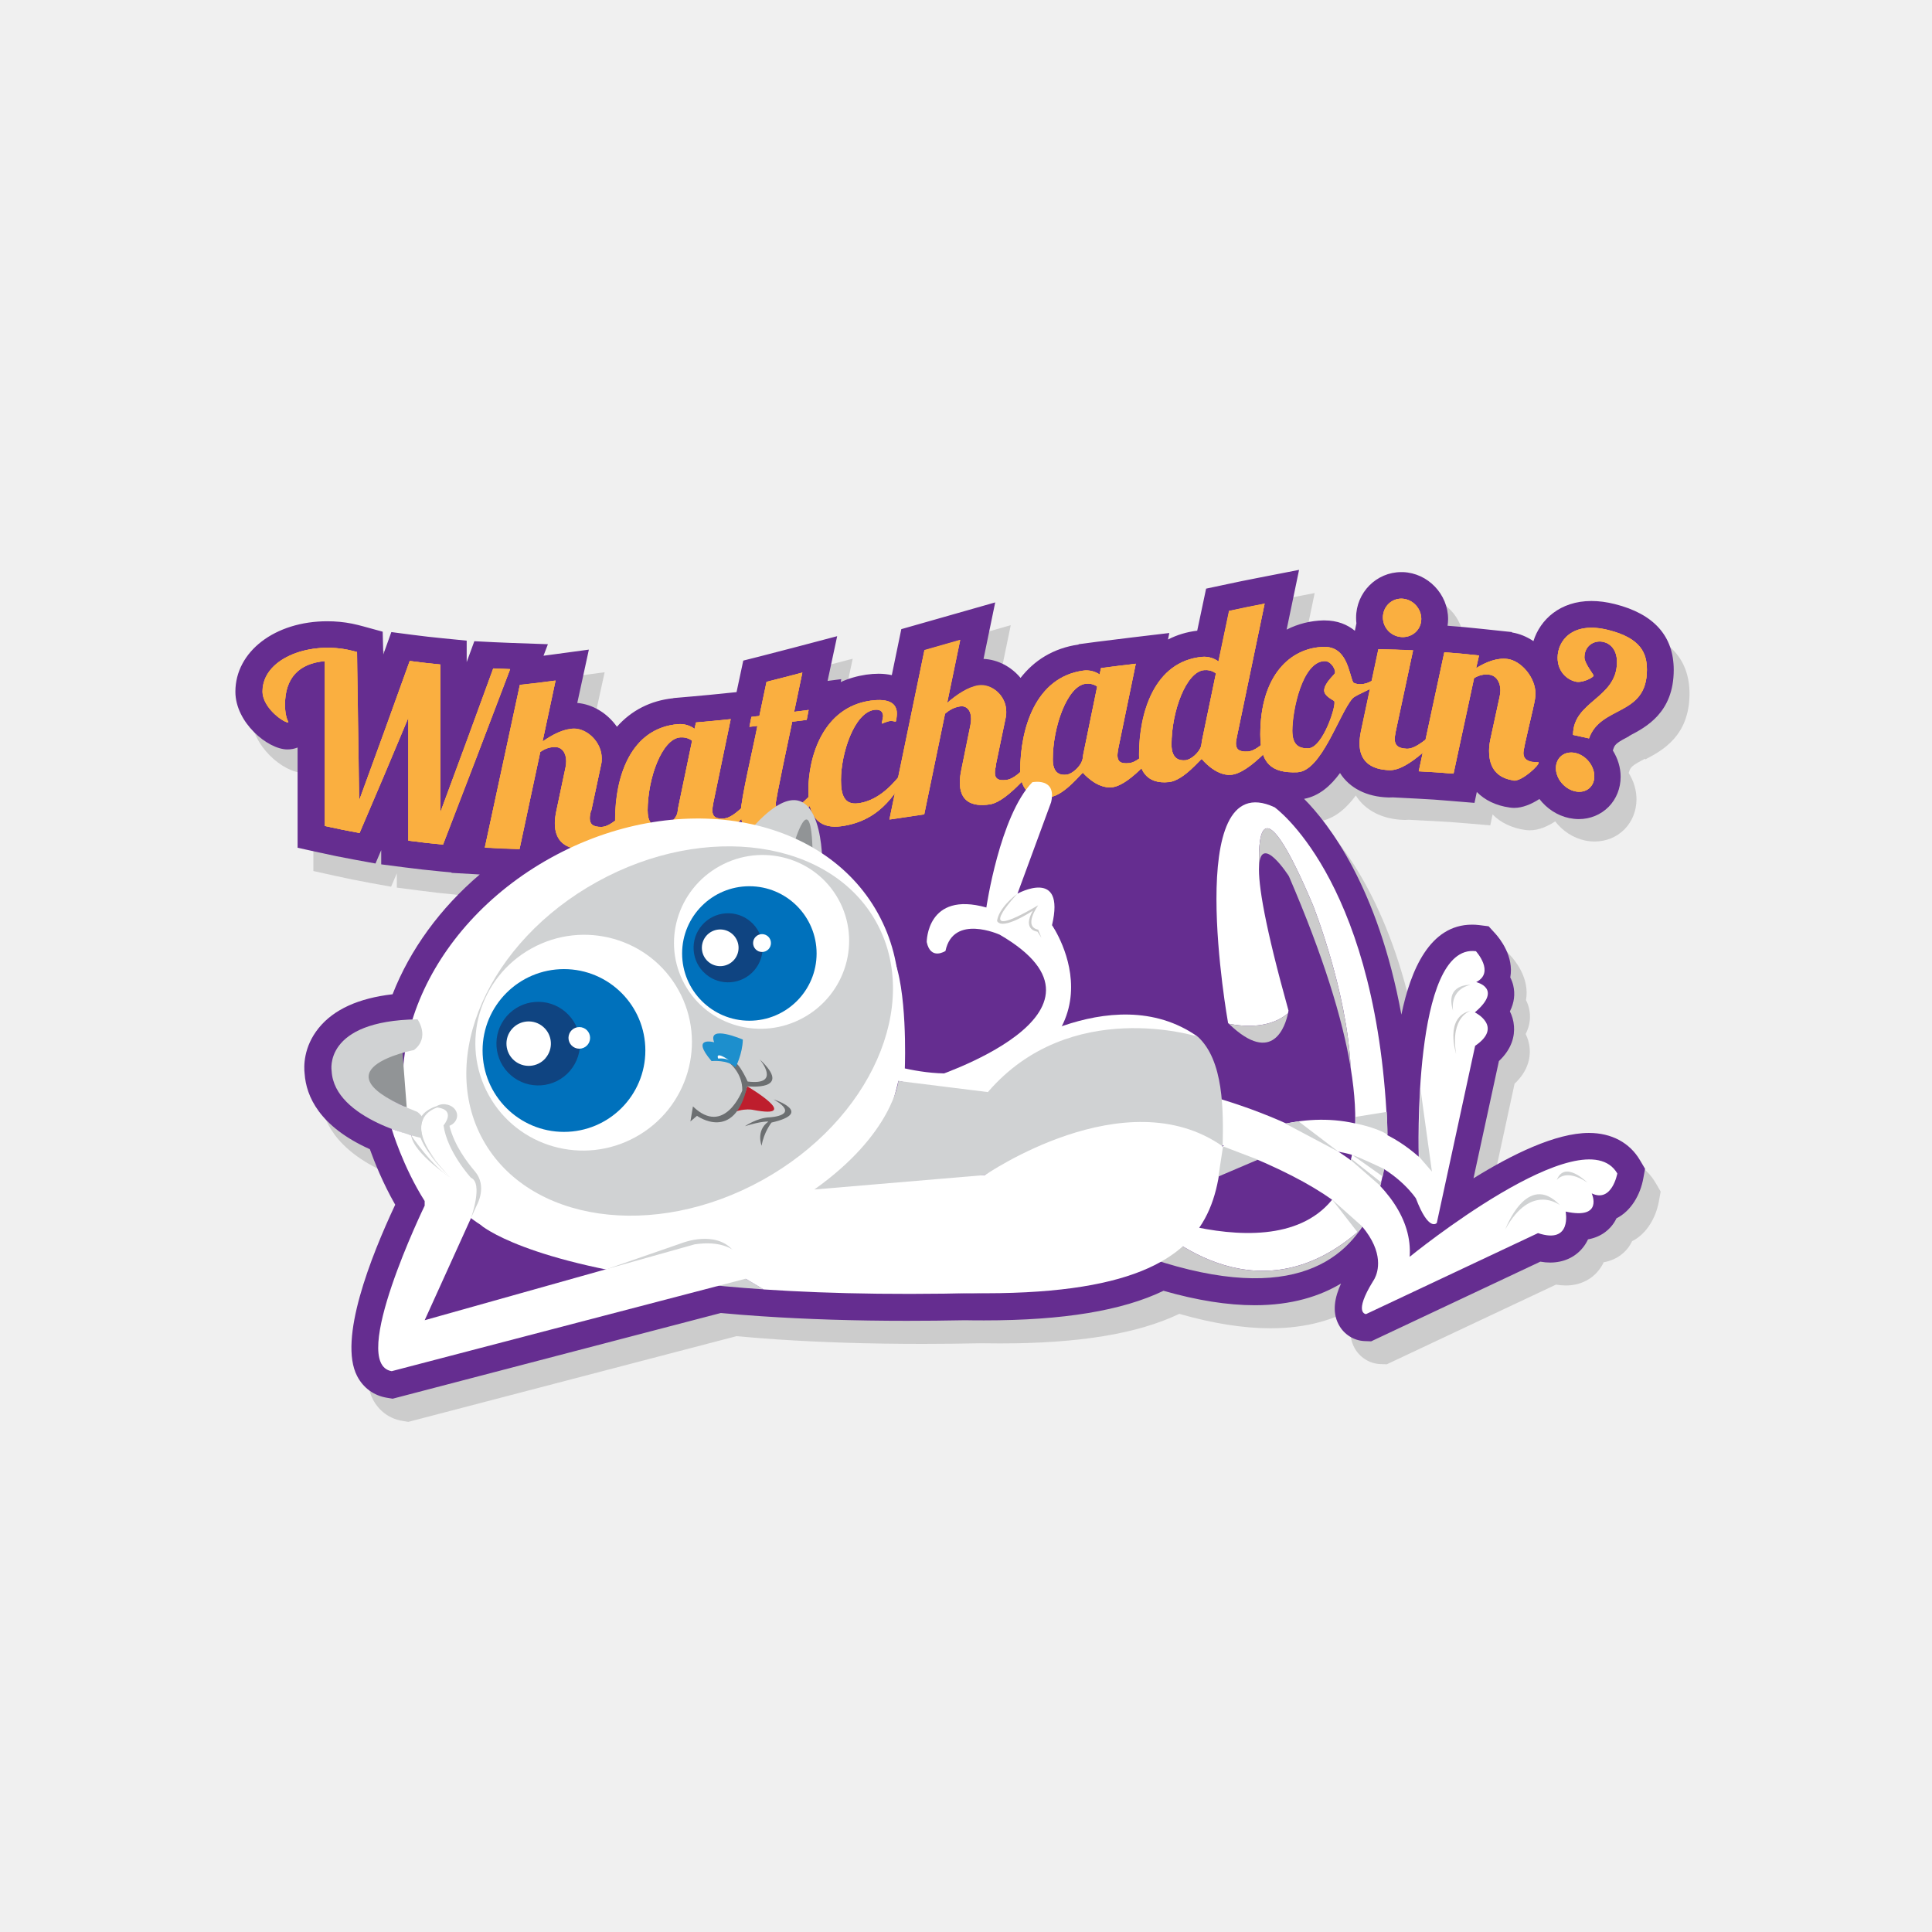
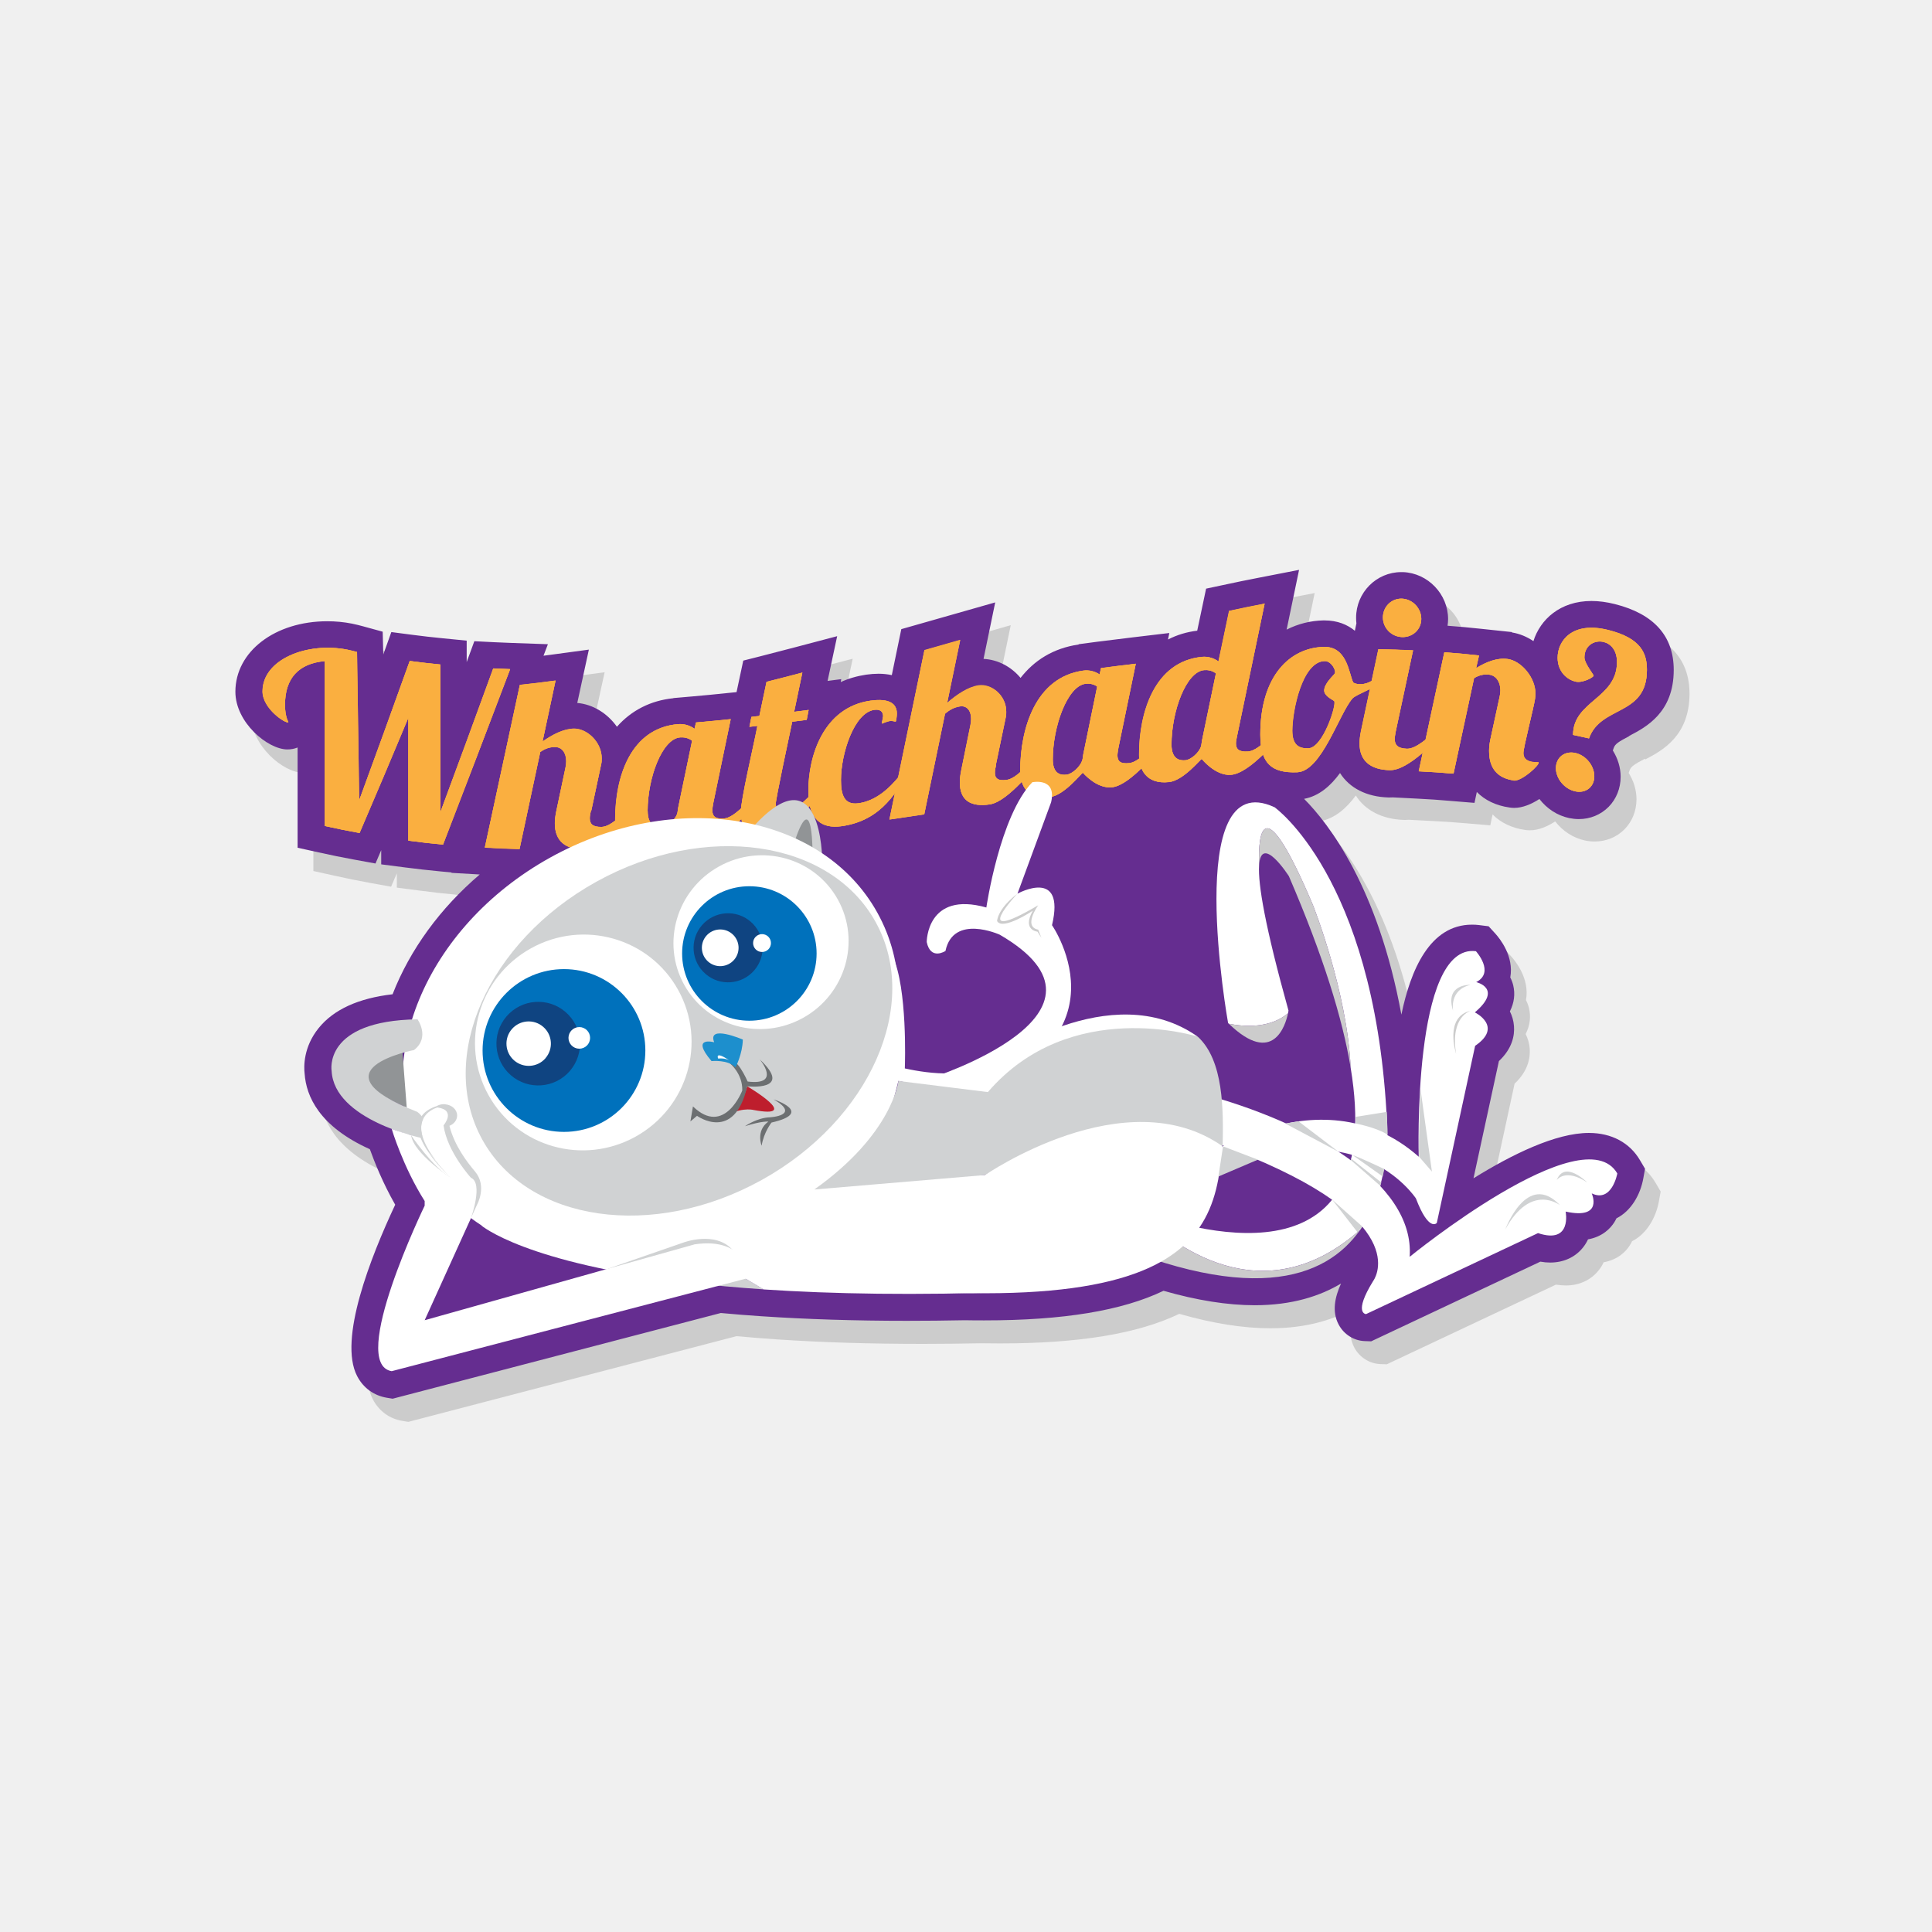
<svg xmlns="http://www.w3.org/2000/svg" width="250" height="250" viewBox="0 0 250 250">
  <path opacity=".15" d="M212.904 98.267c2.138-1.12 5.718-2.995 5.718-8.514 0-4.382-2.563-7.25-7.62-8.52-1.053-.266-2.07-.4-3.025-.4-4.066 0-6.635 2.41-7.51 5.192-.853-.577-1.798-.98-2.78-1.122l.012-.057-3.88-.418c-1.83-.2-2.8-.284-4.47-.412.04-.285.07-.573.07-.868 0-3.23-2.62-5.958-5.84-6.08-.08-.004-.15-.005-.23-.005-3.22 0-5.85 2.646-5.85 5.896 0 .24.02.48.05.72l-.2.95c-.96-.79-2.24-1.34-3.94-1.34h-.17c-1.62.03-3.23.42-4.73 1.18l1.61-7.73-5.13 1c-1.88.36-2.81.55-4.69.95l-2.21.47-1.15 5.44c-1.36.16-2.63.54-3.78 1.13l.17-.84-4.79.57c-1.82.22-2.72.33-4.54.57l-2.41.31-.01.03c-3.32.47-5.77 2.09-7.51 4.31-1.18-1.43-2.9-2.38-4.79-2.47l1.51-7.31-12.15 3.47-1.23 5.94c-.52-.12-1.09-.18-1.72-.18-.51 0-1.04.04-1.61.12-1.2.17-2.29.5-3.28.95l.07-.39-1.77.23 1.24-5.8-5.46 1.43c-1.84.48-2.75.72-4.59 1.18l-2.1.53-.87 4.08-1.2.12c-1.78.18-2.67.27-4.45.42l-2.52.22v.02c-2.96.29-5.44 1.58-7.29 3.69-1.19-1.7-3.07-2.9-5.12-3.08l1.5-6.86-4.89.66c-.36.05-.68.09-.98.13l.58-1.46-4.83-.18c-.85-.03-1.28-.05-2.14-.09l-2.56-.13-.99 2.7V85.9l-3.13-.308c-1.59-.157-2.35-.243-3.86-.438l-2.76-.358s-1.01 2.81-1.04 2.9v-.32l-.06-2.633-2.54-.674c-.42-.12-.91-.25-1.44-.35-1.05-.21-2.12-.31-3.2-.31-6.78 0-11.9 3.92-11.9 9.12 0 3.98 4.19 7.47 6.73 7.47.46 0 .91-.09 1.32-.25v12.96l2.71.6c1.82.4 2.77.6 4.63.94l2.72.49.74-1.73v1.85l3.02.39c1.81.24 2.76.34 4.62.52l1.46.14-.01.04 3.66.21c-5.09 4.35-9 9.7-11.28 15.5-4.4.5-7.61 1.97-9.55 4.37-1.99 2.46-1.93 4.99-1.82 5.91.2 2.91 1.89 6.82 8.44 9.77.6 1.66 1.69 4.4 3.28 7.18-3.18 6.78-7.38 17.44-4.93 22.17.8 1.54 2.17 2.54 3.87 2.81l.73.12L95.3 172.9c1.78.16 3.51.3 5.27.42 5.79.39 12.13.58 18.82.58 2.44 0 4.97-.03 7.52-.08.85.01 1.68.02 2.49.02 10.22 0 17.83-1.25 23.2-3.83 4.32 1.24 8.28 1.87 11.79 1.87 4.82 0 8.45-1.18 11.17-2.82-.8 1.73-1.21 3.63-.31 5.32.67 1.26 1.97 2.08 3.36 2.13l.84.03 21.89-10.31c.44.07.87.11 1.28.11 1.71 0 3.2-.68 4.2-1.9.29-.35.52-.72.69-1.1 1.92-.35 2.92-1.46 3.37-2.17.12-.18.22-.37.31-.56 1.91-.96 3.09-3.06 3.47-5.16l.23-1.26-.644-1.11c-1.33-2.29-3.68-3.55-6.62-3.55-4.29 0-9.97 2.79-14.92 5.86l3.28-15.16c1.73-1.62 2.04-3.3 1.96-4.51-.05-.72-.25-1.36-.525-1.92.56-1.11.7-2.24.42-3.38-.09-.36-.22-.7-.38-1.01.5-2.75-1.35-5.04-1.94-5.68l-.86-.95-1.27-.16c-.29-.04-.59-.06-.88-.06-5.45 0-7.94 5.87-9.13 11.64-3.03-16.48-9.39-24.69-12.59-27.92 1.93-.36 3.43-1.68 4.65-3.34 1.2 1.91 3.41 3.08 6.26 3.16h.16c.14 0 .29-.01.44-.02l3.1.16c1.79.09 2.65.15 4.39.3l3.05.26.3-1.41c1.04 1.06 2.48 1.76 4.23 2.01.19.03.4.04.6.04 1.1 0 2.25-.48 3.27-1.15.95 1.22 2.3 2.14 3.86 2.47.42.09.84.13 1.25.13 1.48 0 2.85-.56 3.86-1.58 1-1.02 1.55-2.4 1.55-3.89 0-1.22-.38-2.39-1.01-3.4l.12-.34c.18-.5.61-.78 1.98-1.5z" />
  <path fill="#652D90" d="M210.86 95.202c2.14-1.12 5.72-2.995 5.72-8.514 0-4.382-2.564-7.25-7.62-8.52-1.055-.266-2.07-.4-3.026-.4-4.066 0-6.635 2.41-7.51 5.193-.853-.57-1.798-.97-2.78-1.12l.012-.05-3.873-.41c-1.833-.2-2.798-.28-4.47-.41.043-.28.07-.57.07-.86 0-3.23-2.618-5.96-5.837-6.08h-.224c-3.222 0-5.843 2.65-5.843 5.9 0 .25.01.49.04.73l-.2.96c-.96-.79-2.24-1.34-3.94-1.34h-.16c-1.62.04-3.23.43-4.73 1.19l1.61-7.73-5.13 1c-1.88.36-2.81.56-4.69.96l-2.21.47-1.15 5.44c-1.36.16-2.63.55-3.78 1.14l.17-.84-4.79.57c-1.81.22-2.72.33-4.53.56l-2.41.32-.01.04c-3.32.48-5.77 2.09-7.51 4.32-1.18-1.42-2.9-2.37-4.79-2.46l1.51-7.31-12.15 3.46-1.23 5.95c-.52-.11-1.09-.18-1.71-.18-.5 0-1.04.04-1.61.12-1.2.18-2.29.5-3.29.96l.07-.38-1.77.23 1.24-5.79-5.46 1.44c-1.84.48-2.75.72-4.59 1.19l-2.1.53-.87 4.08-1.2.12c-1.78.19-2.67.27-4.44.43l-2.53.22-.01.02c-2.96.3-5.44 1.59-7.3 3.69-1.2-1.7-3.07-2.9-5.13-3.08l1.5-6.9-4.89.66c-.36.05-.68.09-.98.13l.57-1.49-4.83-.17c-.85-.03-1.28-.05-2.13-.09l-2.56-.13-.99 2.7V82.9l-3.13-.31c-1.59-.16-2.35-.244-3.86-.44l-2.76-.36s-1.01 2.81-1.04 2.9l-.01-.32-.07-2.63-2.52-.69c-.42-.115-.9-.24-1.44-.35-1.04-.206-2.12-.31-3.2-.31-6.78 0-11.9 3.92-11.9 9.12 0 3.977 4.19 7.467 6.73 7.467.46 0 .91-.082 1.32-.25v12.97l2.72.6c1.82.4 2.77.6 4.63.94l2.73.5.74-1.73v1.84l3.02.39c1.81.23 2.76.34 4.62.52l1.46.14-.01.05 3.66.21c-5.09 4.34-9.01 9.69-11.28 15.5-4.41.51-7.62 1.97-9.56 4.37-1.99 2.46-1.93 4.99-1.82 5.91.2 2.91 1.89 6.82 8.44 9.77.6 1.663 1.69 4.4 3.28 7.183-3.18 6.773-7.38 17.44-4.93 22.164.79 1.54 2.17 2.54 3.87 2.818l.73.12 42.46-11.09c1.77.168 3.5.3 5.27.42 5.79.39 12.12.59 18.81.59 2.44 0 4.97-.024 7.52-.075.85.02 1.68.02 2.49.02 10.22 0 17.84-1.25 23.2-3.83 4.32 1.24 8.29 1.87 11.8 1.87 4.82 0 8.45-1.18 11.17-2.81-.79 1.74-1.21 3.63-.3 5.32.67 1.268 1.97 2.08 3.36 2.13l.84.03 21.89-10.31c.44.08.86.117 1.28.117 1.71 0 3.2-.675 4.2-1.9.29-.35.51-.72.69-1.1 1.92-.35 2.91-1.46 3.37-2.163.12-.18.22-.37.31-.56 1.9-.95 3.09-3.06 3.47-5.15l.23-1.26-.65-1.1c-1.33-2.28-3.69-3.54-6.62-3.54-4.3 0-9.98 2.8-14.93 5.87l3.29-15.17c1.73-1.62 2.04-3.3 1.95-4.51-.05-.72-.25-1.36-.53-1.92.56-1.11.7-2.24.43-3.38-.09-.36-.22-.7-.38-1.01.5-2.74-1.36-5.04-1.94-5.68l-.86-.94-1.27-.16c-.3-.04-.6-.05-.89-.05-5.45 0-7.94 5.87-9.13 11.64-3.03-16.47-9.38-24.69-12.59-27.92 1.94-.36 3.43-1.68 4.65-3.34 1.21 1.92 3.41 3.08 6.26 3.16h.16c.15 0 .29 0 .44-.01l3.1.16c1.79.09 2.65.15 4.39.3l3.05.25.3-1.41c1.04 1.06 2.47 1.76 4.23 2.01.19.03.39.05.6.05 1.1 0 2.25-.49 3.27-1.15.94 1.22 2.29 2.14 3.86 2.47.41.08.83.13 1.24.13 1.48 0 2.85-.57 3.86-1.59 1-1.02 1.55-2.4 1.55-3.89 0-1.22-.38-2.39-1.01-3.4l.12-.34c.18-.5.6-.78 1.97-1.5z" />
  <path fill="#FAAF40" d="M46.46 103.617c2.623-7.163 3.934-10.783 6.556-18.087 1.587.206 2.38.294 3.966.45v19.11c2.3-6.193 4.578-12.395 6.84-18.603.874.044 1.31.063 2.185.093-2.866 7.577-5.756 15.143-8.68 22.695-1.8-.172-2.7-.272-4.498-.508V92.874c-2.53 6.028-3.79 9.01-6.31 14.907-1.8-.33-2.7-.51-4.5-.91V85.54c-3.41.31-5.15 2.23-5.15 5.66 0 1.6.45 2.23.43 2.248-.3.254-3.34-1.728-3.34-3.976 0-4.154 5.74-6.433 10.96-5.407.43.086.84.195 1.25.3.11 7.706.16 11.557.28 19.258zm30.006 1.273c-.092.377-.155.718-.155 1 0 .688.35 1.15 1.57 1.11 1.25-.04 2.88-1.857 4.12-2.923.43-.022.64-.035 1.06-.06-1.43 1.52-4.96 5.835-7.4 5.888-2.43.05-3.87-1.024-3.87-3.367 0-.5.07-.996.19-1.588.48-2.248.72-3.375 1.19-5.628.06-.28.09-.56.09-.81 0-1.124-.59-1.838-1.43-1.838-.75 0-1.31.216-1.93.647-1.07 5.04-1.61 7.55-2.68 12.56-1.79-.05-2.69-.08-4.49-.19 1.52-7.01 3.03-14.02 4.53-21.04 1.85-.2 2.78-.31 4.62-.56l-1.68 7.9c1.28-.89 2.72-1.64 4.06-1.66 1.69-.02 3.59 1.73 3.59 3.82 0 .25 0 .5-.06.75l-1.28 6z" />
  <path fill="#FAAF40" d="M94.546 93.052l-2.248 10.84c-.063.35-.126.697-.126.98 0 .687.314 1.157 1.562 1.033 1.25-.126 2.874-2.048 4.123-3.187.425-.05.636-.072 1.06-.122-1.436 1.604-4.963 6.14-7.4 6.365-2.028.19-3.808-2.04-3.808-2.04-.15-.02-2.35 2.74-4.25 2.86-3 .18-3.87-1.92-3.87-3.77 0-5.37 1.93-11.81 8.18-12.3.75-.06 1.53.19 2.09.61.07-.33.11-.49.19-.82 1.79-.15 2.69-.24 4.49-.43zm-10.74 11.887c0 1.87 1.03 2.15 1.812 2.09.716-.05 1.72-.92 1.997-1.71.08-.23.093-.67.188-1.05l1.75-8.42c-.5-.4-1.094-.47-1.53-.44-2.343.18-4.217 5.26-4.218 9.51z" />
  <path fill="#FAAF40" d="M103.82 87.038s-.467 2.184-1.06 5.07c.75-.096 1.124-.144 1.872-.242l-.25 1.285c-.75.1-1.123.15-1.872.24-2.155 10.14-2.126 10.44-2.126 10.6 0 .72.314 1.15 1.563.99 1.25-.15 2.873-2.11 4.122-3.27.42-.05.63-.08 1.06-.14-1.44 1.64-4.97 6.25-7.4 6.53-2.41.29-3.88-.62-3.88-2.97 0-1.65 1.62-8.44 2.15-11.19l-1.03.12.25-1.27 1.03-.12.93-4.42c1.85-.46 2.77-.7 4.62-1.19z" />
  <path fill="#FAAF40" d="M114.28 92.746c0-.75-.467-.99-1.155-.893-2.622.378-4.308 5.698-4.308 9.07 0 1.844.375 3.292 2.28 3.022 2.216-.313 3.995-1.886 5.433-3.72l1.06-.157c-1.498 1.908-3.184 6.08-8.71 6.842-2.592.36-4.278-.863-4.277-4.548 0-4.558 1.967-10.816 8.023-11.686 1.687-.243 3.437-.063 3.437 1.656 0 .34-.088 1.02-.158 1.053-.038.017-.406-.13-.78-.074-.28.05-1 .34-1 .34-.028-.02.156-.65.156-.9z" />
  <path fill="#FAAF40" d="M128.893 98.97c-.094.386-.154.74-.154 1.02 0 .687.34 1.104 1.56.922 1.25-.184 2.87-2.166 4.12-3.345.42-.062.63-.094 1.06-.153-1.44 1.64-4.97 6.31-7.4 6.672-2.44.363-3.88-.484-3.88-2.828 0-.5.06-1.006.18-1.616l1.18-5.8c.06-.292.09-.576.09-.827 0-1.123-.59-1.753-1.43-1.625-.75.112-1.31.417-1.94.947l-2.69 13.016c-1.8.27-2.7.4-4.5.666l4.53-21.91 4.62-1.32c-.68 3.26-1.01 4.89-1.69 8.15 1.28-1.1 2.71-2.06 4.06-2.27 1.68-.25 3.59 1.27 3.59 3.37 0 .25 0 .5-.06.75l-1.28 6.15z" />
  <path fill="#FAAF40" d="M146.976 85.875l-2.25 10.893c-.062.35-.127.7-.127.98 0 .69.31 1.147 1.56.993 1.25-.15 2.87-2.08 4.12-3.22.42-.04.63-.07 1.06-.11-1.44 1.59-4.96 6.15-7.4 6.46-2.03.26-3.81-1.87-3.81-1.87-.15-.02-2.35 2.88-4.25 3.15-3 .43-3.87-1.56-3.87-3.41 0-5.37 1.93-12.11 8.18-12.95.74-.1 1.53.11 2.09.51l.18-.83c1.79-.23 2.69-.35 4.49-.56zm-10.744 12.4c0 1.875 1.03 2.072 1.812 1.963.718-.1 1.718-1.012 2-1.833.076-.233.092-.668.186-1.055.7-3.404 1.047-5.107 1.745-8.508-.498-.37-1.09-.417-1.528-.36-2.34.316-4.215 5.548-4.215 9.794z" />
  <path fill="#FAAF40" d="M163.648 78.093c-1.425 6.83-2.135 10.25-3.56 17.102-.062.35-.158.698-.158 1.01 0 .688.344 1.125 1.563 1.04 1.248-.085 2.874-1.93 4.123-2.992.426-.02.636-.032 1.062-.05-1.437 1.5-4.965 5.857-7.4 6.05-2.028.16-3.78-2.05-3.78-2.05-.145-.024-2.34 2.782-4.246 2.987-2.998.32-3.87-1.69-3.87-3.53 0-5.372 1.936-12.093 8.182-12.67.748-.068 1.528.175 2.092.594.548-2.62.823-3.927 1.373-6.544 1.84-.397 2.77-.587 4.61-.947zm-12.052 18.25c0 1.874 1.03 2.106 1.81 2.03.72-.074 1.723-.955 2-1.754.08-.23.093-.67.188-1.05.698-3.38 1.05-5.06 1.75-8.43-.5-.4-1.094-.47-1.53-.43-2.345.21-4.218 5.38-4.218 9.63z" />
  <path fill="#FAAF40" d="M175.077 88.253c.065.154.47.28.907.282 1.468.006 2.12-1.042 3.276-1.484.05.27.077.4.128.66-.97 1.2-3.915 2.11-4.405 2.7-1.753 2.09-3.995 9.4-7.118 9.52-3.342.14-4.778-1.16-4.778-4.87 0-7.68 3.904-11.24 8.214-11.34 2.97-.06 3.22 3.25 3.78 4.55zm-2.404 2.485c-.148-.166-1.313-.63-1.313-1.38 0-.904 1.2-1.932 1.375-2.21.214-.35-.437-1.62-1.312-1.6-2.934.062-4.184 6.503-4.184 9 0 1.875.87 2.334 2.09 2.294 1.9-.06 3.69-5.715 3.34-6.104z" />
  <path fill="#FAAF40" d="M182.852 84.15c-.9 4.204-1.347 6.31-2.246 10.526-.063.34-.127.684-.127.966 0 .687.31 1.19 1.56 1.242 1.25.052 2.87-1.604 4.12-2.516.42.03.64.045 1.06.078-1.44 1.326-4.97 5.27-7.4 5.203-2.41-.07-3.9-1.13-3.9-3.47 0-.47.06-1 .18-1.59L178.35 84c1.797.03 2.697.06 4.494.143zm-1.437-6.678c1.373.05 2.5 1.238 2.5 2.612 0 1.375-1.127 2.403-2.5 2.352-1.374-.053-2.466-1.168-2.466-2.54 0-1.377 1.09-2.477 2.46-2.424z" />
  <path fill="#FAAF40" d="M195.875 100.986c-2.03-.29-3.186-1.48-3.186-3.822 0-.5.06-.988.18-1.566.47-2.19.71-3.29 1.19-5.475.06-.273.09-.55.09-.8 0-1.124-.6-1.92-1.44-2.02-.75-.088-1.31.068-1.97.438l-2.66 12.37c-1.8-.15-2.7-.21-4.5-.3 1.32-6.17 1.98-9.25 3.31-15.4 1.8.14 2.69.22 4.49.41l-.38 1.65c1.28-.8 2.72-1.37 4.09-1.18 1.72.24 3.59 2.36 3.59 4.48 0 .25-.03.47-.06.71-.14.99-1.5 6.29-1.5 6.98 0 .54.25 1.01 1.16 1.16.22.04.81.04.81.04.23.27-2.19 2.52-3.25 2.36zm7.96 1.41c-1.374-.29-2.496-1.627-2.496-3 0-1.374 1.12-2.255 2.49-1.963 1.37.29 2.47 1.643 2.47 3.018 0 1.38-1.1 2.24-2.47 1.95zm1.782-6.85c-.824-.188-1.237-.278-2.063-.45 0-4.404 5.684-4.69 5.684-9.435 0-1.53-.813-2.36-1.718-2.59-1.188-.29-2.498.45-2.498 2.01 0 .72 1.147 2.17 1.188 2.33.054.22-1.408.99-2.283.8-1.217-.26-2.37-1.35-2.37-3.1 0-2.12 1.843-4.76 6.557-3.57 4.276 1.08 4.996 3.07 4.996 5.16 0 6.03-5.963 4.56-7.493 8.86zm-159.157 8.07c2.625-7.16 3.937-10.78 6.56-18.085 1.587.21 2.38.3 3.968.46v19.11c2.737-7.37 4.104-11.09 6.84-18.6.875.04 1.31.06 2.186.09-2.875 7.58-5.77 15.14-8.683 22.7-1.79-.17-2.69-.27-4.49-.51v-15.9c-2.52 6.03-3.78 9.02-6.31 14.91-1.8-.33-2.7-.51-4.5-.91V85.55c-3.4.302-5.15 2.224-5.15 5.66 0 1.59.46 2.226.44 2.24-.29.254-3.34-1.73-3.34-3.98 0-4.15 5.75-6.43 10.97-5.403.44.088.85.196 1.25.3l.28 19.258zm30.013 1.272c-.094.377-.156.723-.156 1.004 0 .687.343 1.15 1.56 1.11 1.25-.042 2.875-1.862 4.124-2.928.43-.023.64-.033 1.07-.057-1.43 1.52-4.96 5.835-7.4 5.887-2.43.052-3.87-1.02-3.87-3.362 0-.5.07-1 .19-1.593l1.19-5.63c.06-.29.09-.57.09-.82 0-1.13-.59-1.84-1.43-1.84-.75 0-1.31.21-1.93.64-1.07 5.03-1.61 7.54-2.68 12.56-1.79-.05-2.7-.09-4.49-.2l4.53-21.04c1.85-.2 2.77-.31 4.62-.56-.67 3.16-1.01 4.73-1.69 7.89 1.28-.9 2.72-1.65 4.07-1.67 1.69-.02 3.59 1.73 3.59 3.82 0 .25 0 .5-.06.75-.51 2.4-.76 3.6-1.28 6z" />
  <path fill="#FAAF40" d="M94.555 93.052l-2.25 10.84c-.062.348-.124.698-.124.98 0 .686.32 1.158 1.57 1.033s2.87-2.047 4.12-3.188l1.07-.122c-1.43 1.604-4.96 6.14-7.4 6.367-2.03.188-3.81-2.048-3.81-2.048-.14-.026-2.34 2.74-4.25 2.854-3 .18-3.87-1.926-3.87-3.768 0-5.37 1.94-11.81 8.18-12.3.75-.058 1.53.187 2.09.607.08-.33.12-.495.19-.827 1.8-.156 2.7-.244 4.5-.428zM83.81 104.94c0 1.872 1.03 2.15 1.813 2.096.718-.05 1.724-.917 2-1.707.08-.23.093-.67.186-1.05l1.75-8.42c-.5-.4-1.1-.47-1.54-.44-2.35.18-4.22 5.26-4.22 9.51z" />
  <path fill="#FAAF40" d="M103.825 87.04s-.468 2.18-1.062 5.066c.75-.094 1.125-.142 1.874-.238l-.25 1.28-1.874.24c-2.154 10.137-2.123 10.44-2.123 10.597 0 .718.312 1.15 1.56.995 1.25-.155 2.874-2.113 4.123-3.28.425-.055.636-.084 1.062-.142-1.437 1.63-4.964 6.244-7.4 6.532-2.404.285-3.872-.624-3.872-2.966 0-1.655 1.624-8.452 2.154-11.2-.412.048-.618.07-1.03.115.1-.52.148-.77.25-1.28.412-.05.62-.07 1.032-.12l.93-4.42c1.85-.47 2.77-.7 4.62-1.19z" />
  <path fill="#FAAF40" d="M114.283 92.746c0-.75-.468-.992-1.154-.894-2.63.378-4.31 5.698-4.31 9.07 0 1.842.37 3.292 2.28 3.022 2.21-.314 3.99-1.886 5.43-3.722l1.06-.157c-1.5 1.908-3.19 6.08-8.71 6.844-2.59.35-4.28-.87-4.28-4.55 0-4.56 1.96-10.82 8.02-11.69 1.68-.24 3.43-.07 3.43 1.65 0 .34-.09 1.02-.16 1.05-.04.02-.41-.13-.79-.07-.28.04-1 .33-1 .33-.03-.03.15-.65.15-.9z" />
  <path fill="#FAAF40" d="M128.895 98.97c-.095.388-.156.74-.156 1.022 0 .687.34 1.103 1.56.922 1.25-.184 2.87-2.17 4.12-3.35l1.06-.15c-1.44 1.642-4.97 6.31-7.4 6.672s-3.87-.482-3.87-2.825c0-.5.06-1 .19-1.62l1.18-5.79c.06-.29.09-.57.09-.82 0-1.12-.6-1.75-1.44-1.62-.75.12-1.32.42-1.94.95l-2.69 13.02c-1.8.27-2.7.41-4.5.67l4.53-21.9c1.84-.52 2.77-.79 4.62-1.32-.68 3.26-1.01 4.9-1.69 8.16 1.28-1.1 2.71-2.06 4.06-2.26 1.68-.25 3.59 1.28 3.59 3.37 0 .25 0 .5-.07.76-.51 2.46-.77 3.69-1.28 6.15z" />
  <path fill="#FAAF40" d="M146.97 85.875c-.9 4.354-1.35 6.53-2.248 10.89-.062.353-.125.704-.125.985 0 .687.313 1.146 1.563.994 1.248-.15 2.87-2.09 4.12-3.226l1.06-.113c-1.436 1.59-4.962 6.147-7.397 6.457-2.03.258-3.812-1.876-3.812-1.876-.14-.025-2.34 2.88-4.24 3.15-2.99.423-3.87-1.567-3.87-3.41 0-5.37 1.94-12.114 8.18-12.955.75-.1 1.53.11 2.09.5l.19-.83c1.8-.23 2.7-.35 4.5-.56zm-10.74 12.402c0 1.874 1.03 2.07 1.81 1.963.72-.1 1.72-1.014 1.998-1.834.08-.233.095-.668.19-1.056l1.747-8.508c-.5-.37-1.093-.417-1.53-.358-2.34.315-4.216 5.546-4.216 9.793z" />
  <path fill="#FAAF40" d="M163.644 78.092c-1.424 6.83-2.135 10.25-3.56 17.102-.063.35-.156.698-.156 1.01 0 .688.345 1.127 1.563 1.043 1.25-.086 2.88-1.933 4.13-2.996l1.07-.05c-1.43 1.5-4.96 5.87-7.4 6.06-2.03.16-3.78-2.05-3.78-2.05-.14-.02-2.34 2.79-4.24 2.99-2.99.32-3.87-1.68-3.87-3.53 0-5.37 1.94-12.09 8.18-12.67.75-.07 1.53.18 2.1.6l1.38-6.54c1.85-.39 2.77-.58 4.62-.94zM151.59 96.346c0 1.874 1.03 2.11 1.812 2.03.717-.072 1.72-.957 1.998-1.756.08-.23.094-.664.188-1.048l1.75-8.43c-.502-.395-1.095-.467-1.532-.428-2.344.216-4.216 5.385-4.216 9.632z" />
  <path fill="#FAAF40" d="M175.075 88.253c.065.154.468.28.905.282 1.468.006 2.123-1.042 3.28-1.483l.123.66c-.967 1.193-3.912 2.11-4.403 2.694-1.754 2.093-3.997 9.396-7.12 9.52-3.343.134-4.778-1.16-4.778-4.876 0-7.68 3.903-11.248 8.213-11.344 2.968-.067 3.217 3.24 3.78 4.547zm-2.406 2.486c-.15-.17-1.32-.64-1.32-1.39 0-.91 1.2-1.93 1.37-2.21.21-.35-.44-1.62-1.32-1.6-2.94.06-4.19 6.5-4.19 9 0 1.87.87 2.33 2.09 2.29 1.9-.06 3.69-5.72 3.34-6.11z" />
  <path fill="#FAAF40" d="M182.85 84.15c-.9 4.204-1.352 6.31-2.25 10.527-.063.342-.123.683-.123.964 0 .69.312 1.2 1.56 1.25s2.875-1.61 4.124-2.52c.43.03.64.05 1.07.08-1.43 1.33-4.96 5.27-7.4 5.21-2.4-.06-3.9-1.12-3.9-3.46 0-.47.07-1 .19-1.59l2.25-10.59c1.8.04 2.7.06 4.5.15zm-1.437-6.682c1.373.052 2.498 1.242 2.498 2.616s-1.12 2.403-2.49 2.35c-1.37-.05-2.47-1.166-2.47-2.54 0-1.375 1.1-2.478 2.47-2.426z" />
  <path fill="#FAAF40" d="M195.873 100.987c-2.03-.292-3.187-1.478-3.187-3.82 0-.5.062-.992.188-1.57l1.184-5.474c.063-.273.096-.55.096-.8 0-1.123-.593-1.92-1.437-2.02-.75-.088-1.313.07-1.968.44-1.07 4.935-1.6 7.407-2.66 12.364-1.8-.15-2.7-.21-4.5-.305 1.32-6.175 1.99-9.257 3.31-15.402 1.79.136 2.69.22 4.49.414-.15.658-.23.987-.38 1.646 1.28-.802 2.72-1.377 4.09-1.188 1.72.236 3.59 2.357 3.59 4.48 0 .25-.03.47-.06.71-.14.99-1.5 6.282-1.5 6.968 0 .53.25 1.004 1.15 1.153.22.036.81.044.81.044.23.264-2.19 2.512-3.25 2.36zm7.96 1.41c-1.374-.292-2.5-1.625-2.5-3s1.126-2.257 2.5-1.965c1.375.29 2.47 1.645 2.47 3.02 0 1.374-1.095 2.237-2.47 1.945zm1.78-6.85c-.825-.19-1.235-.28-2.06-.453 0-4.402 5.684-4.688 5.684-9.434 0-1.53-.812-2.368-1.717-2.59-1.19-.293-2.5.443-2.5 2.004 0 .718 1.147 2.17 1.188 2.333.053.22-1.406.988-2.28.802-1.218-.26-2.373-1.36-2.373-3.11 0-2.13 1.842-4.76 6.56-3.58 4.278 1.07 4.995 3.06 4.995 5.15 0 6.02-5.965 4.55-7.496 8.86zm-159.153 8.07c2.625-7.162 3.937-10.78 6.56-18.086 1.587.21 2.38.3 3.968.46v19.11c2.737-7.37 4.104-11.09 6.84-18.6.875.04 1.31.06 2.186.09-2.875 7.58-5.77 15.14-8.683 22.7-1.79-.17-2.69-.27-4.49-.51v-15.9c-2.52 6.03-3.78 9.02-6.31 14.91-1.8-.33-2.7-.51-4.5-.91V85.55c-3.4.302-5.15 2.224-5.15 5.66 0 1.59.46 2.226.44 2.24-.29.254-3.34-1.73-3.34-3.98 0-4.15 5.75-6.43 10.97-5.403.44.088.85.196 1.25.3l.28 19.258zm30.013 1.27c-.094.378-.156.724-.156 1.005 0 .687.343 1.15 1.56 1.11 1.25-.042 2.875-1.862 4.124-2.928.43-.023.64-.033 1.07-.057-1.43 1.52-4.96 5.835-7.4 5.887-2.43.052-3.87-1.02-3.87-3.362 0-.5.07-1 .19-1.593l1.19-5.63c.06-.29.09-.57.09-.82 0-1.13-.59-1.84-1.43-1.84-.75 0-1.31.21-1.93.64-1.07 5.03-1.61 7.54-2.68 12.56-1.79-.05-2.7-.09-4.49-.2l4.53-21.04c1.85-.2 2.77-.31 4.62-.56-.67 3.16-1.01 4.73-1.69 7.89 1.28-.9 2.72-1.65 4.07-1.67 1.69-.02 3.59 1.73 3.59 3.82 0 .25 0 .5-.06.75-.51 2.4-.76 3.6-1.28 6z" />
  <path fill="#FAAF40" d="M94.555 93.052l-2.25 10.84c-.062.348-.124.698-.124.98 0 .686.32 1.158 1.57 1.033s2.87-2.047 4.12-3.188l1.07-.122c-1.43 1.604-4.96 6.14-7.4 6.367-2.03.188-3.81-2.048-3.81-2.048-.14-.026-2.34 2.74-4.25 2.854-3 .18-3.87-1.926-3.87-3.768 0-5.37 1.94-11.81 8.18-12.3.75-.058 1.53.187 2.09.607.08-.33.12-.495.19-.827 1.8-.156 2.7-.244 4.5-.428zM83.81 104.94c0 1.872 1.03 2.15 1.813 2.096.718-.05 1.724-.917 2-1.707.08-.23.093-.67.186-1.05l1.75-8.42c-.5-.4-1.1-.47-1.54-.44-2.35.18-4.22 5.26-4.22 9.51z" />
  <path fill="#FAAF40" d="M103.825 87.04s-.468 2.18-1.062 5.066c.75-.094 1.125-.142 1.874-.238l-.25 1.28-1.874.24c-2.154 10.137-2.123 10.44-2.123 10.597 0 .718.312 1.15 1.56.995 1.25-.155 2.874-2.113 4.123-3.28.425-.055.636-.084 1.062-.142-1.437 1.63-4.964 6.244-7.4 6.532-2.404.285-3.872-.624-3.872-2.966 0-1.655 1.624-8.452 2.154-11.2-.412.048-.618.07-1.03.115.1-.52.148-.77.25-1.28.412-.05.62-.07 1.032-.12l.93-4.42c1.85-.47 2.77-.7 4.62-1.19z" />
  <path fill="#FAAF40" d="M114.283 92.746c0-.75-.468-.992-1.154-.894-2.63.378-4.31 5.698-4.31 9.07 0 1.842.37 3.292 2.28 3.022 2.21-.314 3.99-1.886 5.43-3.722l1.06-.157c-1.5 1.908-3.19 6.08-8.71 6.844-2.59.35-4.28-.87-4.28-4.55 0-4.56 1.96-10.82 8.02-11.69 1.68-.24 3.43-.07 3.43 1.65 0 .34-.09 1.02-.16 1.05-.04.02-.41-.13-.79-.07-.28.04-1 .33-1 .33-.03-.03.15-.65.15-.9z" />
  <path fill="#FAAF40" d="M128.895 98.97c-.095.388-.156.74-.156 1.022 0 .687.34 1.103 1.56.922 1.25-.184 2.87-2.17 4.12-3.35l1.06-.15c-1.44 1.642-4.97 6.31-7.4 6.672s-3.87-.482-3.87-2.825c0-.5.06-1 .19-1.62l1.18-5.79c.06-.29.09-.57.09-.82 0-1.12-.6-1.75-1.44-1.62-.75.12-1.32.42-1.94.95l-2.69 13.02c-1.8.27-2.7.41-4.5.67l4.53-21.9c1.84-.52 2.77-.79 4.62-1.32-.68 3.26-1.01 4.9-1.69 8.16 1.28-1.1 2.71-2.06 4.06-2.26 1.68-.25 3.59 1.28 3.59 3.37 0 .25 0 .5-.07.76-.51 2.46-.77 3.69-1.28 6.15z" />
  <path fill="#FAAF40" d="M146.97 85.875c-.9 4.354-1.35 6.53-2.248 10.89-.062.353-.125.704-.125.985 0 .687.313 1.146 1.563.994 1.248-.15 2.87-2.09 4.12-3.226l1.06-.113c-1.436 1.59-4.962 6.147-7.397 6.457-2.03.258-3.812-1.876-3.812-1.876-.14-.025-2.34 2.88-4.24 3.15-2.99.423-3.87-1.567-3.87-3.41 0-5.37 1.94-12.114 8.18-12.955.75-.1 1.53.11 2.09.5l.19-.83c1.8-.23 2.7-.35 4.5-.56zm-10.74 12.402c0 1.874 1.03 2.07 1.81 1.963.72-.1 1.72-1.014 1.998-1.834.08-.233.095-.668.19-1.056l1.747-8.508c-.5-.37-1.093-.417-1.53-.358-2.34.315-4.216 5.546-4.216 9.793z" />
  <path fill="#FFF" d="M120.427 139.52s26.434-8.407 8.94-18.57c0 0-6.002-2.742-7.024 2.104 0 0-1.916 1.268-2.426-1.157 0 0-.018-6.64 7.717-4.468 0 0 1.732-11.86 5.947-16.21 0 0 3.2-.66 2.43 2.6l-4.35 11.82s6.25-3.45 4.47 4.08c0 0 11.25 16.19-14.29 22.84" />
  <path fill="#FAAF40" d="M163.644 78.092c-1.424 6.83-2.135 10.25-3.56 17.102-.063.35-.156.698-.156 1.01 0 .688.345 1.127 1.563 1.043 1.25-.086 2.88-1.933 4.13-2.996l1.07-.05c-1.43 1.5-4.96 5.87-7.4 6.06-2.03.16-3.78-2.05-3.78-2.05-.14-.02-2.34 2.79-4.24 2.99-2.99.32-3.87-1.68-3.87-3.53 0-5.37 1.94-12.09 8.18-12.67.75-.07 1.53.18 2.1.6l1.38-6.54c1.85-.39 2.77-.58 4.62-.94zM151.59 96.346c0 1.874 1.03 2.11 1.812 2.03.717-.072 1.72-.957 1.998-1.756.08-.23.094-.664.188-1.048l1.75-8.43c-.502-.395-1.095-.467-1.532-.428-2.344.216-4.216 5.385-4.216 9.632z" />
  <path fill="#FAAF40" d="M175.075 88.253c.065.154.468.28.905.282 1.468.006 2.123-1.042 3.28-1.483l.123.66c-.967 1.193-3.912 2.11-4.403 2.694-1.754 2.093-3.997 9.396-7.12 9.52-3.343.134-4.778-1.16-4.778-4.876 0-7.68 3.903-11.248 8.213-11.344 2.968-.067 3.217 3.24 3.78 4.547zm-2.406 2.486c-.15-.17-1.32-.64-1.32-1.39 0-.91 1.2-1.93 1.37-2.21.21-.35-.44-1.62-1.32-1.6-2.94.06-4.19 6.5-4.19 9 0 1.87.87 2.33 2.09 2.29 1.9-.06 3.69-5.72 3.34-6.11z" />
  <path fill="#FAAF40" d="M182.85 84.15c-.9 4.204-1.352 6.31-2.25 10.527-.063.342-.123.683-.123.964 0 .69.312 1.2 1.56 1.25s2.875-1.61 4.124-2.52c.43.03.64.05 1.07.08-1.43 1.33-4.96 5.27-7.4 5.21-2.4-.06-3.9-1.12-3.9-3.46 0-.47.07-1 .19-1.59l2.25-10.59c1.8.04 2.7.06 4.5.15zm-1.437-6.682c1.373.052 2.498 1.242 2.498 2.616s-1.12 2.403-2.49 2.35c-1.37-.05-2.47-1.166-2.47-2.54 0-1.375 1.1-2.478 2.47-2.426z" />
  <path fill="#FAAF40" d="M195.873 100.987c-2.03-.292-3.187-1.478-3.187-3.82 0-.5.062-.992.188-1.57l1.184-5.474c.063-.273.096-.55.096-.8 0-1.123-.593-1.92-1.437-2.02-.75-.088-1.313.07-1.968.44-1.07 4.935-1.6 7.407-2.66 12.364-1.8-.15-2.7-.21-4.5-.305 1.32-6.175 1.99-9.257 3.31-15.402 1.79.136 2.69.22 4.49.414-.15.658-.23.987-.38 1.646 1.28-.802 2.72-1.377 4.09-1.188 1.72.236 3.59 2.357 3.59 4.48 0 .25-.03.47-.06.71-.14.99-1.5 6.282-1.5 6.968 0 .53.25 1.004 1.15 1.153.22.036.81.044.81.044.23.264-2.19 2.512-3.25 2.36zm7.96 1.41c-1.374-.292-2.5-1.625-2.5-3s1.126-2.257 2.5-1.965c1.375.29 2.47 1.645 2.47 3.02 0 1.374-1.095 2.237-2.47 1.945zm1.78-6.85c-.825-.19-1.235-.28-2.06-.453 0-4.402 5.684-4.688 5.684-9.434 0-1.53-.812-2.368-1.717-2.59-1.19-.293-2.5.443-2.5 2.004 0 .718 1.147 2.17 1.188 2.333.053.22-1.406.988-2.28.802-1.218-.26-2.373-1.36-2.373-3.11 0-2.13 1.842-4.76 6.56-3.58 4.278 1.07 4.995 3.06 4.995 5.15 0 6.02-5.965 4.55-7.496 8.86z" />
  <path fill="#D0D2D3" d="M106.39 111.263s-.035-14.076-8.978-4.233c-8.943 9.842 8.98 4.233 8.98 4.233z" />
  <path fill="#919496" d="M102.666 109.432s2.332-8.25 2.483.985c.15 9.236-2.49-.985-2.49-.985z" />
-   <ellipse transform="rotate(151.04 84.22 134.43)" fill="#FFF" cx="84.208" cy="134.426" rx="33.562" ry="26.772" />
+   <ellipse transform="rotate(151 84.2 134.4)" fill="#FFF" cx="84.208" cy="134.426" rx="33.562" ry="26.772" />
  <path fill="#FFF" d="M151.893 159.384l-4.692 1.895c-5.36-9.03-19.73-33.94 4.7-1.9z" />
  <path fill="#FFF" d="M164.907 104.45c-12.004-5.57-5.993 27.93-5.993 27.93.034.036.067.063.1.094 2.103.413 5.328.59 7.654-1.354.045-.215.064-.346.064-.346-3.064-10.992-3.944-16.37-3.81-18.738-.145-4.543.545-10.1 6.966 5.067 0 0 4.432 11.095 4.886 21.056 4.567 27.6-18.22 21.87-27.602 18.44 4.29 4.32 16.13 13.78 28.83 2.54 4.453-6.36 3.404-15.27 3.404-15.27-1.785-30.48-14.5-39.43-14.5-39.43z" />
  <path fill="#CCC" d="M147.173 156.6c-2.373-.867-3.89-1.59-3.89-1.59s-1.285-.443-3.237-1.09l-.848 4.988c.092.042.177.08.268.124 22.095 10.283 32.077 6.48 36.537.11-12.7 11.247-24.54 1.78-28.83-2.54zm22.717-39.496c-6.422-15.166-7.11-9.61-6.967-5.067.247-4.305 3.857 1.34 3.857 1.34 4.446 10.315 6.944 18.43 7.994 24.783-.454-9.962-4.885-21.056-4.885-21.056zm-10.876 15.37c5.763 5.556 7.348.12 7.654-1.354-2.326 1.944-5.552 1.767-7.654 1.354z" />
  <path fill="#FFF" d="M132.25 138.716s11.475-.348 23.29 2.816c13.516 3.62 27.562 11.35 26.87 21.1 0 0 22.478-18.323 26.87-10.785 0 0-.694 3.83-3.312 2.577 0 0 1.57 3.435-3.374 2.354 0 0 .86 4.265-3.577 2.786l-22.252 10.48s-1.685-.06.92-4.28c0 0 5.51-7.187-15.812-16.063-21.32-8.87-29.623-10.98-29.623-10.98z" />
  <path fill="#D0D2D3" d="M201.868 155.96s-3.732-2.977-7.08 3.115c0 0 2.816-7.626 7.08-3.116zm3.522-2.946s-2.914-2.95-3.947-.32c0 0 1.1-1.582 3.948.32z" />
  <path fill="#FFF" d="M84.367 162.973c-13.575-2.18-22.753-9.057-22.9-26.357-.163-18.9 45.337-32.148 54.07-12.83 1.882 4.166 1.576 13.767 1.547 14.468 3.31.73 8.44 1.318 11.52-.997 0 0 15.155-11.034 26.372-3.12-.082-.008-12.837-2.187-26.44 8.352l-12.284-2.62s-1.28 5.67-4.146 12.3l15.353-.13s18.2-15.33 30.77-6.49c-.35 15.65-3.13 29.03-73.87 17.4z" />
  <path fill="#D0D2D3" d="M127.458 152.05l-22.084 1.87c10.163-7.205 10.877-14.045 10.877-14.045l11.58 1.44c10.67-12.403 27.07-7.187 27.15-7.18 3.38 3.086 3.33 9.534 3.23 14.2-12.57-8.84-30.74 3.716-30.74 3.716z" />
  <path fill="#FFF" d="M153.545 151.16s16.957-13.05 30.04-1.482c0 0-.855-27.636 7.398-26.594 0 0 2.496 2.745.035 4 0 0 3.51.802-.174 3.918 0 0 3.726 1.82.038 4.325l-4.96 22.92s-1.02 1.24-2.705-3.175c0 0-8.354-12.844-27.427-1.842-19.07 11-2.245-2.07-2.245-2.07z" />
  <path fill="#CCC" d="M190.332 130.786s-2.72.695-1.91 5.58c0 0-1.587-4.83 1.91-5.58z" />
  <path fill="#D0D2D3" d="M190.303 127.438s-3.412-.178-2.27 3.368c0 0-.556-2.726 2.27-3.368z" />
  <path fill="#919496" d="M51.98 134.843l.65 8.47s-16.046-6.565-.65-8.47z" />
-   <ellipse transform="rotate(151.04 87.94 133.42)" fill="#D0D2D3" cx="87.931" cy="133.423" rx="29.083" ry="22.064" />
+   <ellipse transform="rotate(151 87.9 133.4)" fill="#D0D2D3" cx="87.931" cy="133.423" rx="29.083" ry="22.064" />
  <path fill="#D0D2D3" d="M54.027 131.9s1.674 2.34-.46 3.976c0 0-13.456 2.585.393 7.984 0 0 1.767.998.588 3.396 0 0-11.31-2.325-11.635-8.677 0 0-1.163-6.5 11.114-6.68zm35.03 33.1l.295.983c2.864.337 6.01.63 9.464.86l-3.73-2.226-6.03.384z" />
-   <ellipse transform="rotate(151.04 98.54 121.89)" fill="#FFF" cx="98.529" cy="121.897" rx="11.369" ry="11.205" />
-   <ellipse transform="rotate(151.04 75.52 134.92)" fill="#FFF" cx="75.518" cy="134.916" rx="14.033" ry="13.939" />
+   <ellipse transform="rotate(151 98.5 121.9)" fill="#FFF" cx="98.529" cy="121.897" rx="11.369" ry="11.205" />
+   <ellipse transform="rotate(151 75.5 134.9)" fill="#FFF" cx="75.518" cy="134.916" rx="14.033" ry="13.939" />
  <path fill="#D0D2D3" d="M58.32 152.4s-4.298-1.782-6.22-5.847c-.062-.13 1.105.365 1.105.365s2.802 4.138 5.115 5.48z" />
  <path fill="#FFF" d="M131.655 167.15l-67.09-9.833-2.287 1.25s5.64 4.91 27.074 7.416l-.296-.982 6.03-.38 3.73 2.23c8.816.59 19.625.79 32.84.31z" />
  <path fill="#D0D2D3" d="M78.67 164.17l9.698-3.363s4.17-1.61 6.434.94c2.26 2.555-9.708 3.885-10.17 3.885-.463 0-5.96-1.46-5.96-1.46zm-23.26-15.09c.658.955 1.6 2.05 2.91 3.32-.79-.812-1.428-1.545-1.945-2.22l-.964-1.1z" />
  <path fill="#FFF" d="M89.863 161.025l-34.91 9.81 5.985-13.198s1.636-4.534 0-5.237c0 0-3.08-3.363-3.543-6.775 0 0 1.677-1.962-.75-2.31 0 0-4.668 1.126-.27 6.865l1.945 2.22s-4.794-3.143-5.115-5.48l-2.518-.833s1.442 4.876 4.265 9.325v.603s-9.932 20.49-4.265 21.414l46.278-12.09s-.194-5.34-7.102-4.32z" />
  <path fill="#D0D2D3" d="M56.644 143.313c2.428.35.75 2.31.75 2.31.463 3.413 3.544 6.776 3.544 6.776 1.636.7 0 5.23 0 5.23l.794-1.75s1.344-2.39-.267-4.29c-.996-1.18-2.652-3.31-3.308-5.91.587-.23.996-.74.996-1.33 0-.76-.67-1.37-1.525-1.45l-.002-.02-.075.01c-.03 0-.06-.01-.1-.01-.35 0-.68.09-.95.25-1.54.5-3.83 1.94-1.08 5.93l.97 1.1c-4.39-5.74.27-6.87.27-6.87zm116.554 5.722l-5.167-3.932-1.7.29m6.06 9.85l3.27 4.21.64-.725m-1.5-8.606l3.82 3.33.12-.438-3.93-3.112m.23-.422l3.89 2.76.19-.968s-3.45-1.64-4.08-1.792zm.39-4.1s2.47.472 3.92 1.323l.21.18-.11-3.005-4.03.646.02.857zm8.2 4.298l1.66 1.925-1.49-10.76s-.27 7.05-.17 8.835zm-20.86.382l-4.51-1.723-.6 3.903" />
  <path fill="#CCC" d="M131.655 115.64s-6.503 6.897 2.69 1.5c0 0-2.01 2.747 0 3.162l.416 1.054-.51-.798s-2.04-.19-.6-2.713c0 0-3.92 2.618-4.63 1.34 0 0 .03-1.564 2.64-3.544z" />
  <circle fill="#0071BC" cx="72.977" cy="135.934" r="10.532" />
  <path fill="#0F4481" d="M73.735 138.587c1.956-2.262 1.71-5.676-.55-7.63-2.257-1.955-5.672-1.71-7.63.55-1.953 2.26-1.706 5.675.552 7.63 2.257 1.955 5.673 1.708 7.628-.55z" />
  <path fill="#FFF" d="M70.584 136.927c1.04-1.202.91-3.015-.292-4.053-1.2-1.04-3.016-.91-4.056.29s-.906 3.018.295 4.057 3.02.91 4.06-.29z" />
  <circle fill="#FFF" cx="74.96" cy="134.302" r="1.399" />
  <circle fill="#0071BC" cx="96.967" cy="123.379" r="8.701" />
  <path fill="#0F4481" d="M97.594 125.57c1.616-1.868 1.41-4.688-.454-6.304-1.866-1.614-4.686-1.413-6.303.456-1.614 1.865-1.41 4.687.456 6.302 1.864 1.617 4.686 1.41 6.3-.454z" />
  <path fill="#FFF" d="M94.992 124.2c.858-.994.75-2.49-.242-3.35-.99-.857-2.49-.75-3.35.24-.858.992-.748 2.492.244 3.352.99.858 2.49.748 3.348-.243z" />
  <circle fill="#FFF" cx="98.606" cy="122.031" r="1.156" />
  <path fill="#BE1E2D" d="M96.688 140.566s7.313 4.304.77 3.055c0 0-1.864-.47-4.15 1.21 0 0 2.526-1.12 3.38-4.26z" />
  <path fill="#6C6F71" d="M94.496 137.643s1.61 1.31 1.554 3.467c0 0-2.3 6.01-6.382 2.06l-.33 1.944.854-.727s4.838 3.513 6.496-3.82c0 0 6.092.69 1.618-3.487 0 0 2.893 3.42-1.56 2.87 0-.002-1.567-3.564-2.25-2.307z" />
  <path fill="#1D8FCD" d="M96.122 134.52s-4.633-2.006-3.707.35c0 0-3.148-.856-.342 2.435 0 0 2.1-.227 3.107.81 0-.003.904-1.724.942-3.596z" />
  <path fill="#FFF" d="M94.463 137.27s-.483-.393-1.536-.297c0 0-.515-1.097 1.536.298z" />
  <path fill="#6C6F71" d="M98.555 148.258s-.787-1.932.872-3.125c0 0-.8-.1-3.027.596 0 0 1.563-1.1 3.224-1.15 0 0 4.085-.22.486-2.32 0 0 5.338 1.72-.278 3 0 0-.997 1.25-1.277 2.99z" />
</svg>
